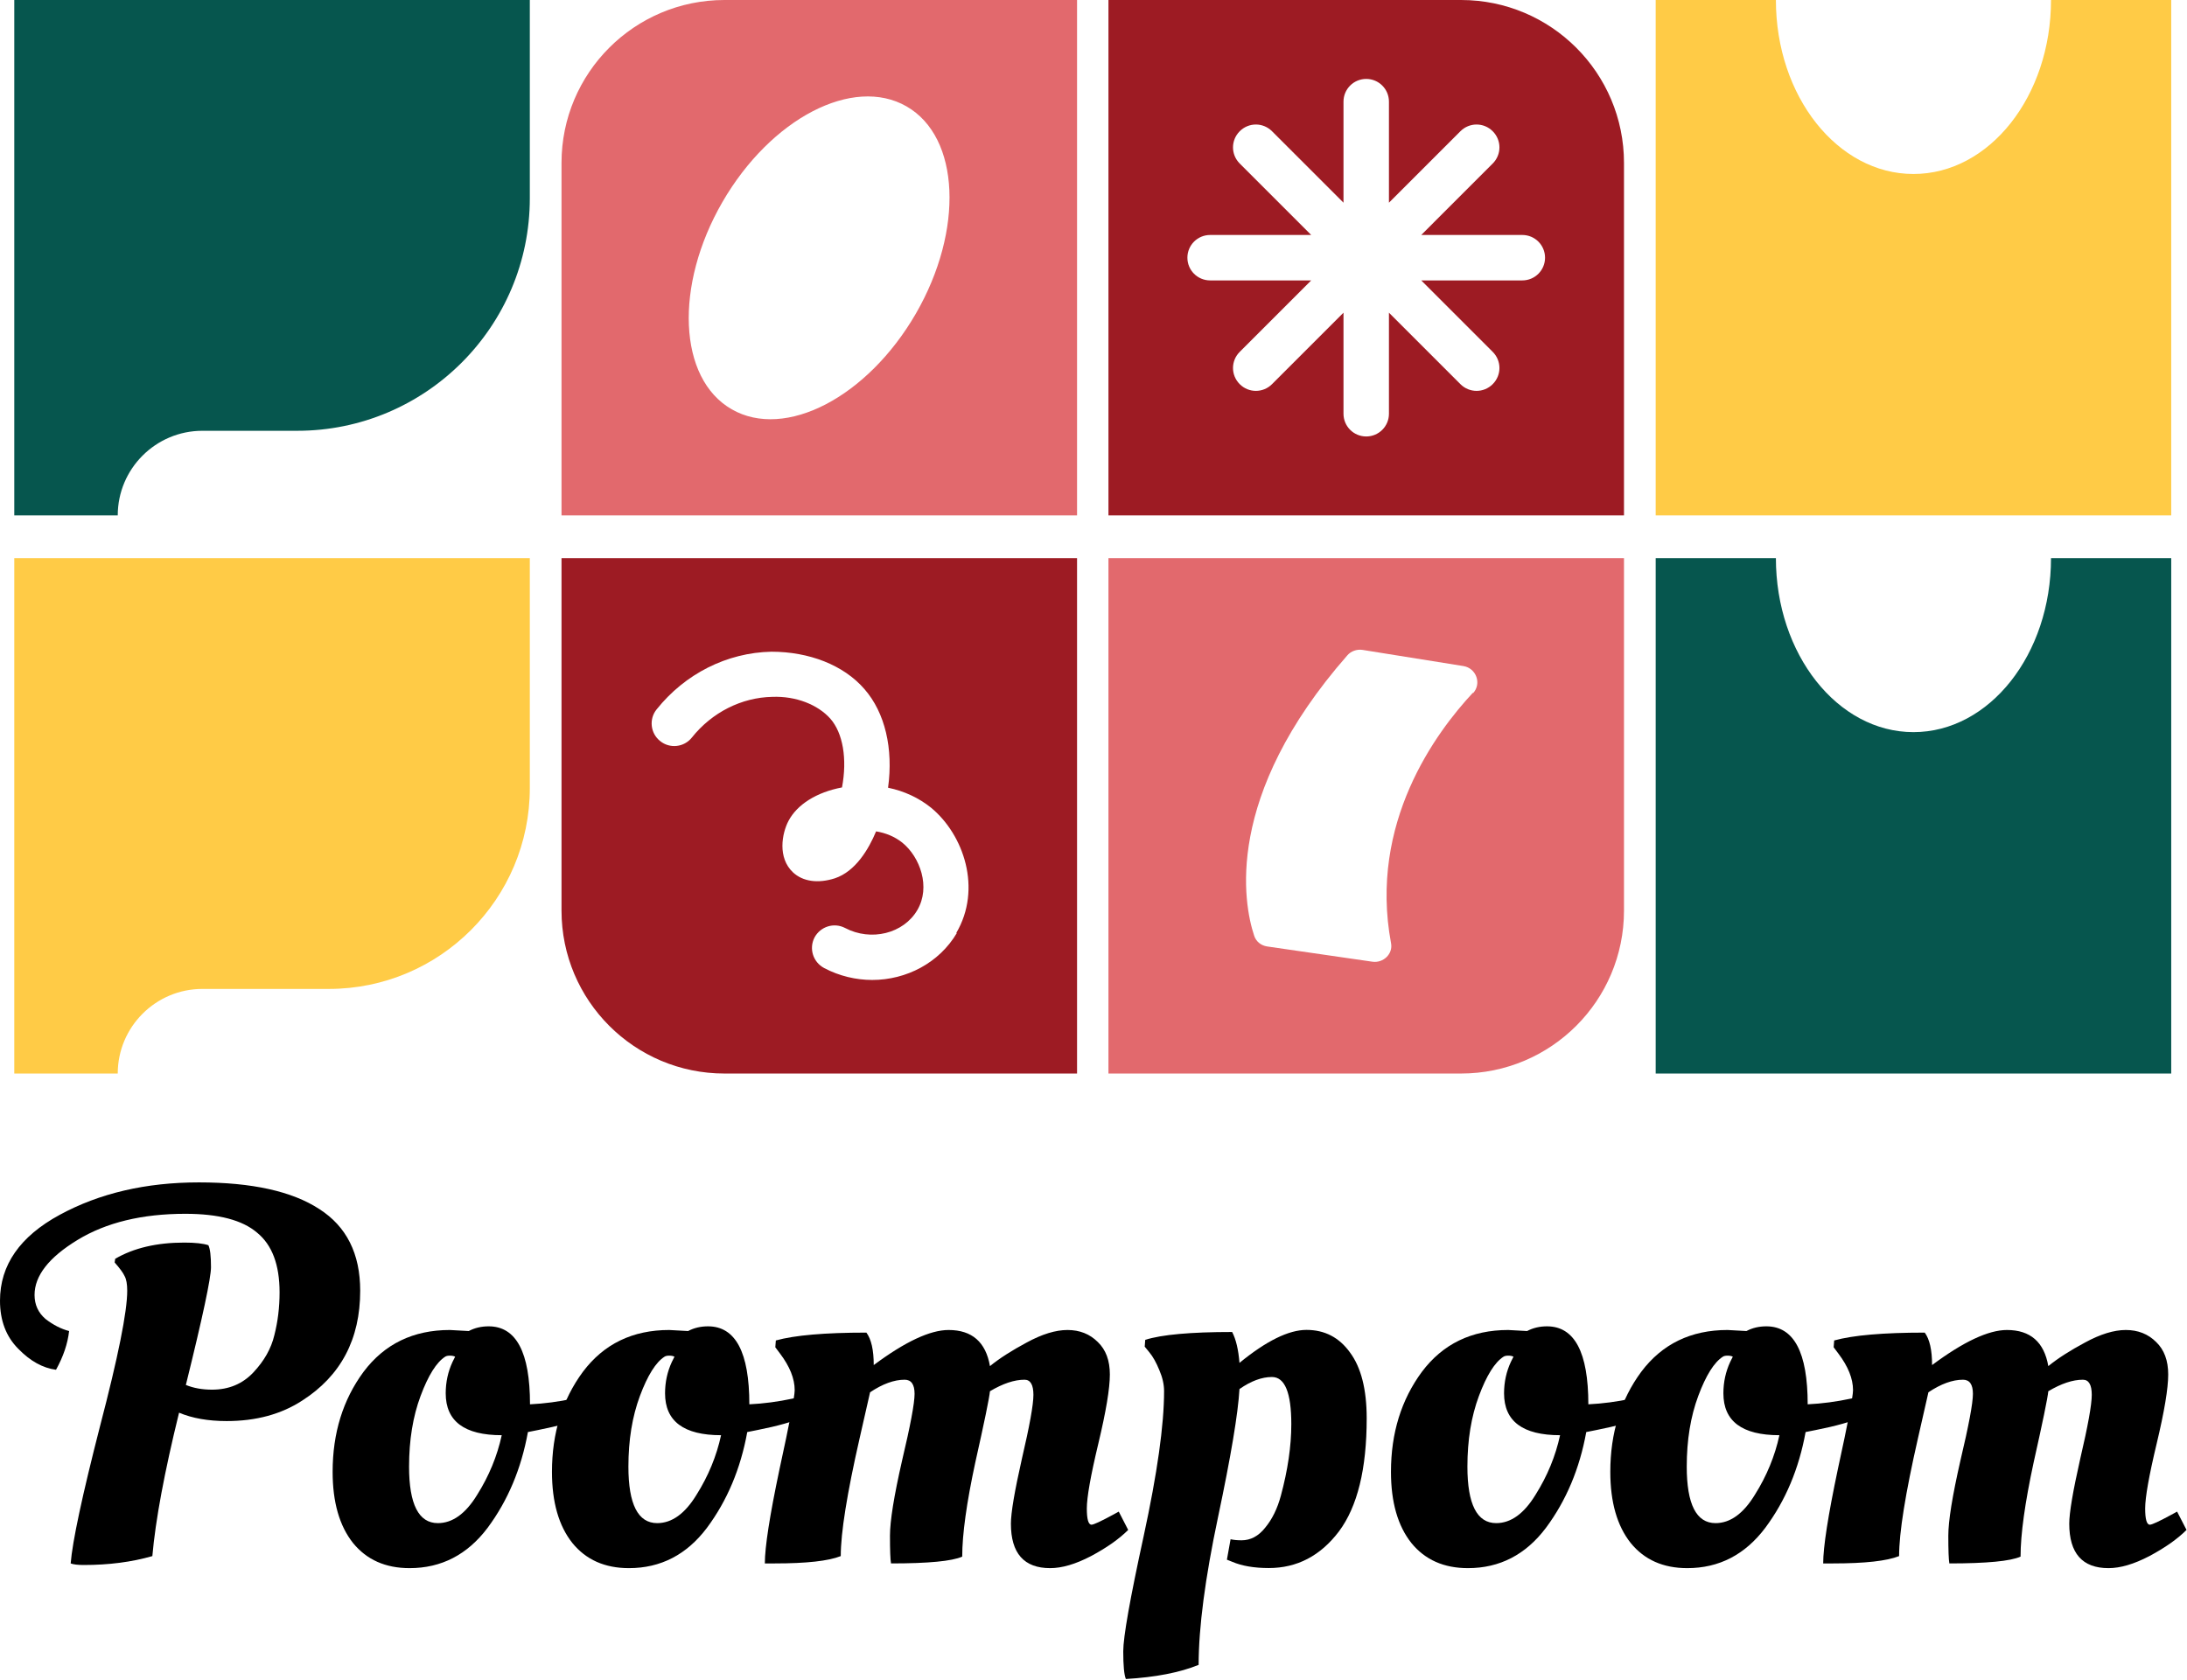
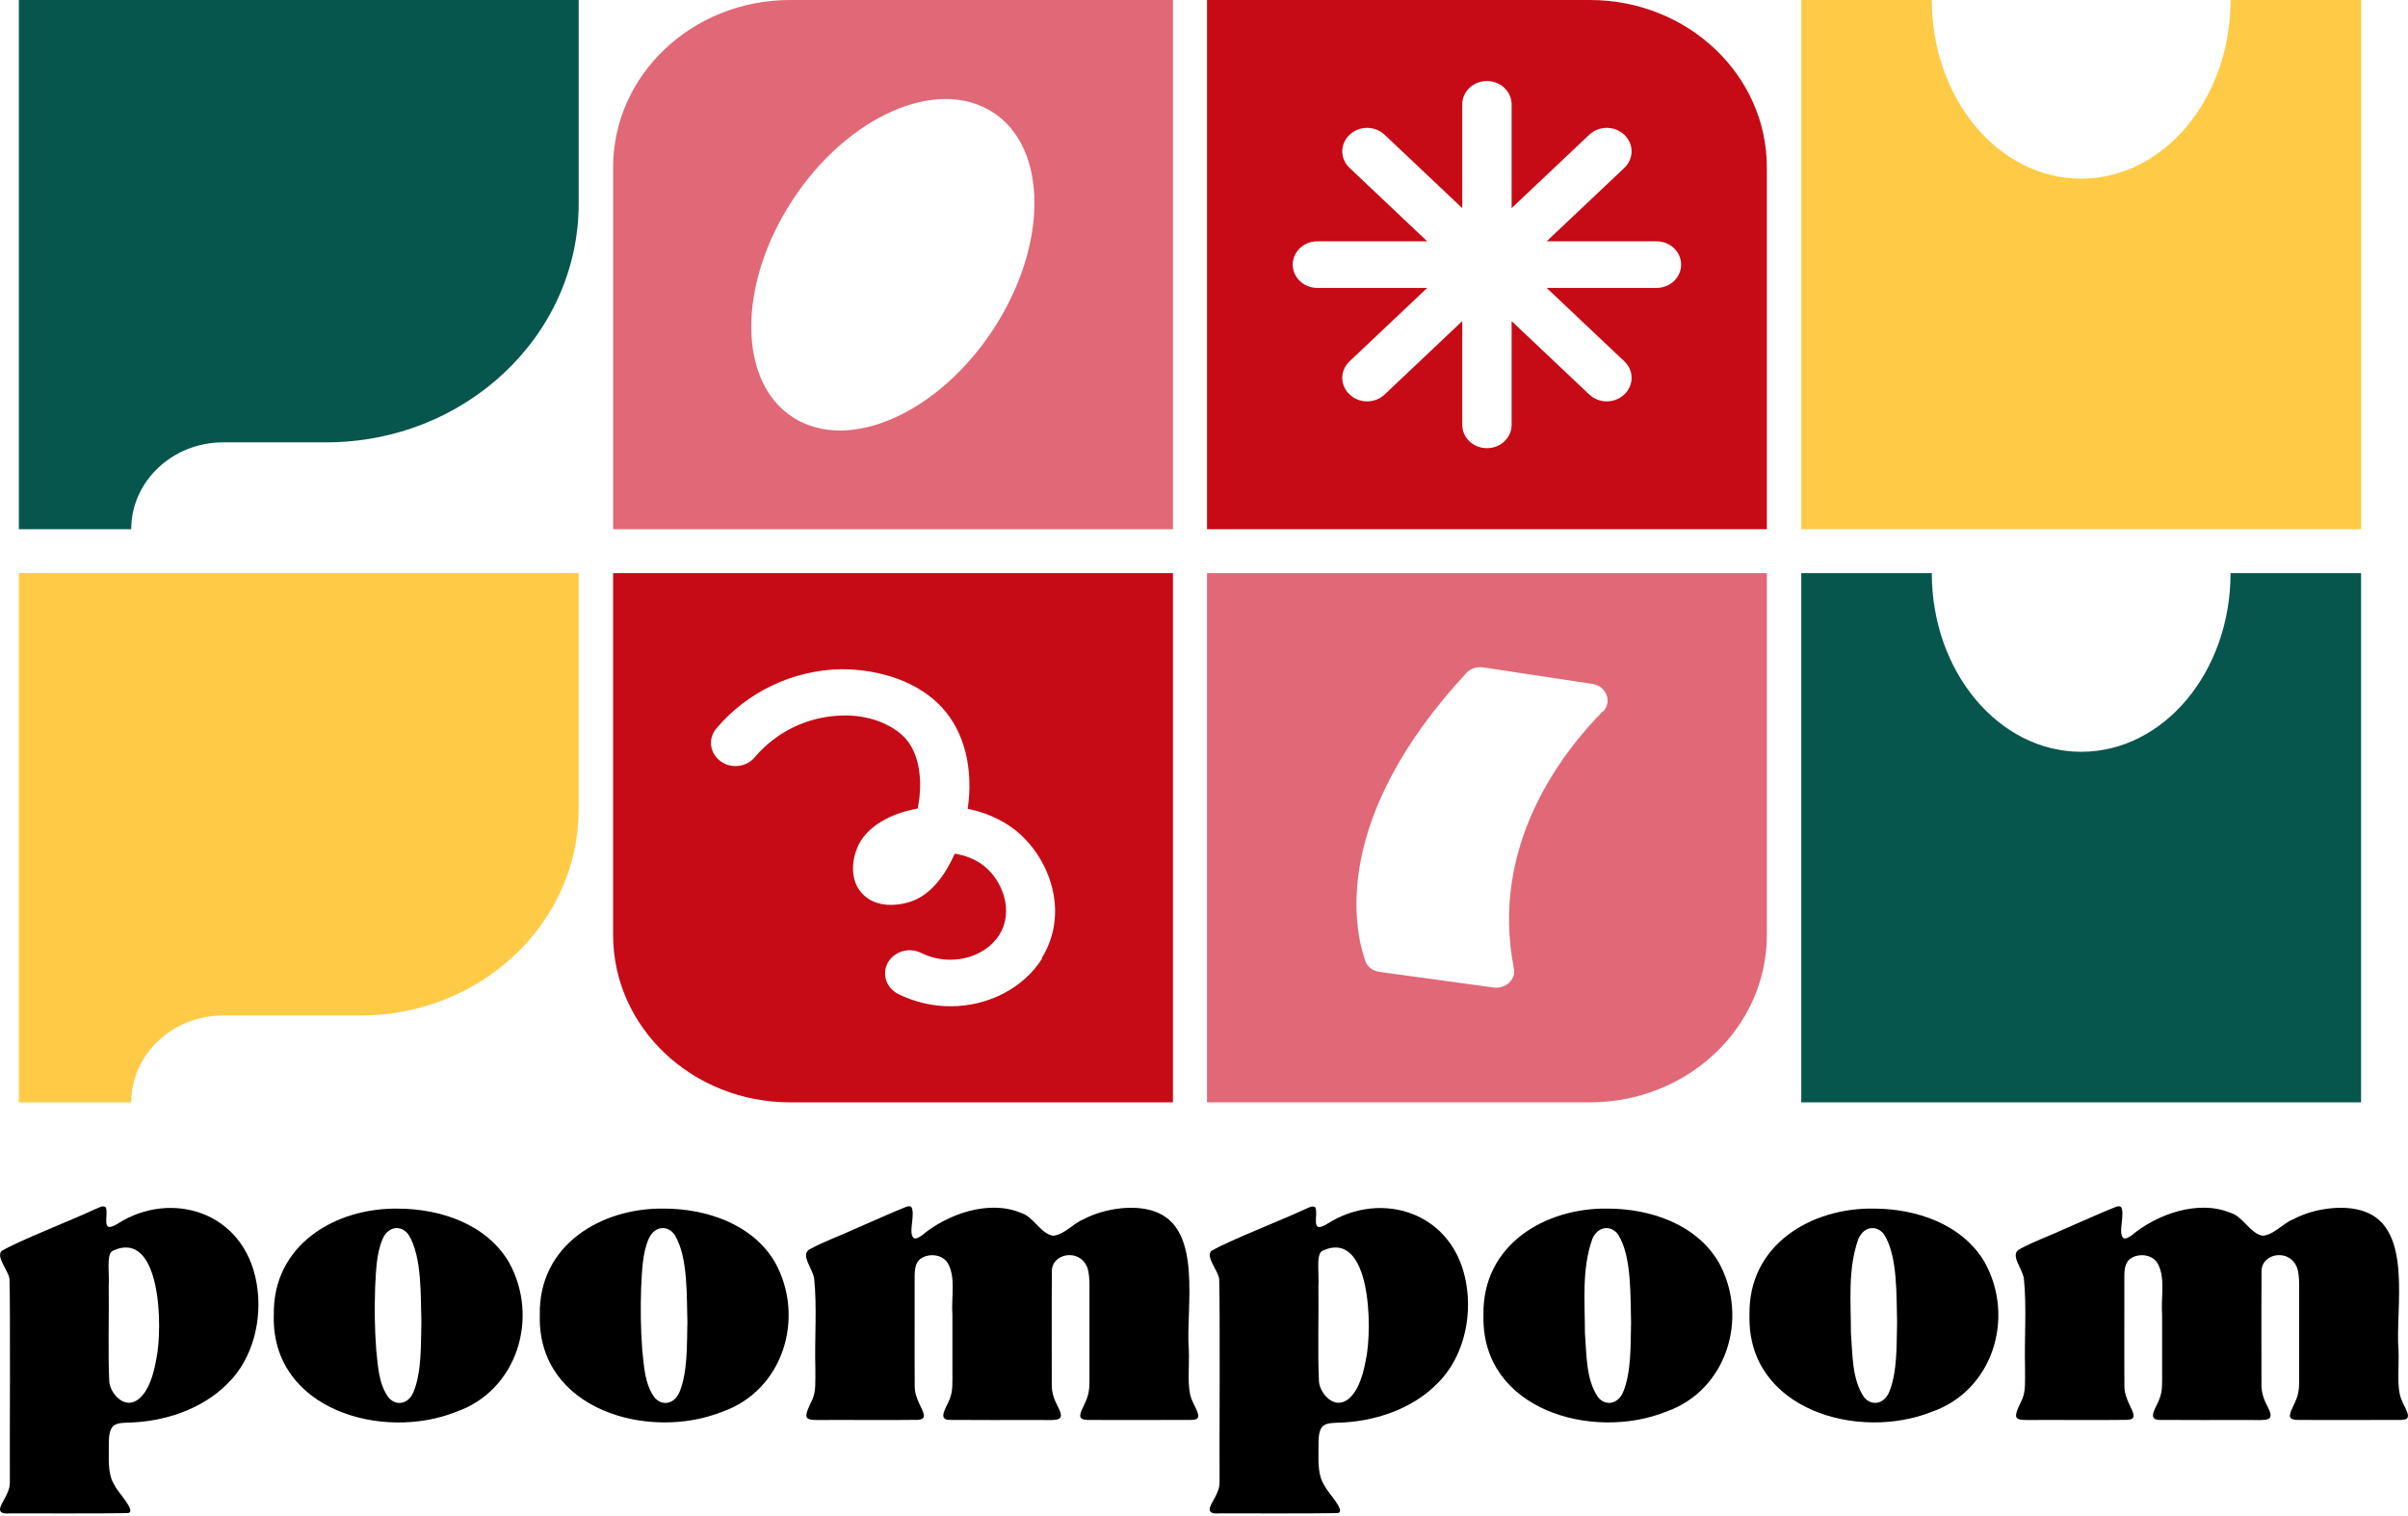
- <svg xmlns="http://www.w3.org/2000/svg" width="919" height="706" viewBox="0 0 919 706" fill="none">
-   <path d="M235.953 68.484V216.635H452.588V0H304.437C266.614 0 235.953 30.661 235.953 68.484ZM384.858 131.816C364.502 167 329.946 184.969 307.453 172.027C284.96 159.084 283.326 120.004 303.557 84.945C323.914 49.761 358.47 31.792 380.963 44.734C403.456 57.677 405.089 96.757 384.858 131.816Z" fill="#E2696D" />
-   <path d="M465.783 0V216.635H682.418V68.484C682.418 30.661 651.757 0 613.934 0H465.783ZM639.694 117.868H597.222L627.254 147.9C631.024 151.67 631.024 157.701 627.254 161.471C623.484 165.241 617.453 165.241 613.683 161.471L583.65 131.439V173.911C583.65 179.189 579.378 183.461 574.1 183.461C568.823 183.461 564.55 179.189 564.55 173.911V131.439L534.518 161.471C530.748 165.241 524.717 165.241 520.947 161.471C517.177 157.701 517.177 151.67 520.947 147.9L550.979 117.868H508.507C503.229 117.868 498.957 113.595 498.957 108.318C498.957 103.04 503.229 98.768 508.507 98.768H550.979L520.947 68.735C517.177 64.966 517.177 58.934 520.947 55.164C524.717 51.394 530.748 51.394 534.518 55.164L564.55 85.197V42.724C564.55 37.446 568.823 33.174 574.1 33.174C579.378 33.174 583.65 37.446 583.65 42.724V85.197L613.683 55.164C617.453 51.394 623.484 51.394 627.254 55.164C631.024 58.934 631.024 64.966 627.254 68.735L597.222 98.768H639.694C644.972 98.768 649.244 103.04 649.244 108.318C649.244 113.595 644.972 117.868 639.694 117.868Z" fill="#9D1B23" />
-   <path d="M235.953 234.604V382.755C235.953 420.578 266.614 451.239 304.437 451.239H452.588V234.604H235.953ZM402.074 392.179C394.66 404.745 380.837 411.908 366.512 411.908C359.727 411.908 352.69 410.274 346.281 406.881C341.632 404.368 339.873 398.714 342.26 394.064C344.773 389.415 350.428 387.656 355.077 390.043C366.01 395.823 379.706 392.431 385.487 382.504C391.141 372.828 386.618 360.262 379.204 354.23C375.937 351.592 372.041 350.084 368.146 349.455C365.004 356.995 359.475 366.294 350.805 369.184C343.768 371.446 337.36 370.566 333.213 366.671C326.679 360.513 328.563 350.335 331.328 345.057C334.972 338.146 343.14 332.994 353.821 330.984C356.083 318.92 354.198 308.114 348.92 302.082C343.642 296.176 334.469 292.532 324.542 292.909C311.6 293.16 299.159 299.443 290.74 309.999C287.473 314.145 281.441 314.774 277.42 311.507C273.274 308.239 272.645 302.208 275.913 298.187C287.85 283.233 305.442 274.312 324.165 273.935C339.873 273.935 354.449 279.464 363.245 289.642C371.916 299.569 375.434 314.648 373.172 331.109C379.958 332.492 386.115 335.382 391.267 339.528C404.964 350.838 412.755 373.582 401.822 392.179H402.074Z" fill="#9D1B23" />
-   <path d="M465.783 234.604V451.239H613.934C651.757 451.239 682.418 420.578 682.418 382.755V234.604H465.783ZM618.96 291.15C603.379 307.862 575.106 345.937 584.53 396.452C585.41 400.975 581.263 404.871 576.739 404.242L532.507 397.834C529.869 397.457 527.732 395.698 526.978 393.185C522.58 379.865 514.036 334.879 566.184 275.443C567.692 273.683 570.205 272.804 572.592 273.181L614.939 279.966C620.343 280.846 622.73 287.38 618.96 291.401V291.15Z" fill="#E2696D" />
-   <path d="M861.856 0C861.856 40.462 835.971 73.133 804.054 73.133C772.136 73.133 746.251 40.462 746.251 0H695.736V216.635H912.371V0H861.856Z" fill="#FFCB46" />
-   <path d="M861.856 234.604C861.856 275.066 835.971 307.737 804.054 307.737C772.136 307.737 746.251 274.94 746.251 234.604H695.736V451.239H912.371V234.604H861.856Z" fill="#06564E" />
-   <path d="M222.635 0H6V216.635H49.478C49.478 197.033 65.436 181.074 85.039 181.074H124.873C178.78 181.074 222.635 137.345 222.635 83.312V0Z" fill="#06564E" />
-   <path d="M6 234.604V451.239H49.478C49.478 431.636 65.436 415.677 85.039 415.677H138.193C184.812 415.677 222.635 377.854 222.635 331.235V234.604H6Z" fill="#FFCB46" />
-   <path d="M770.301 657.16H766.121C766.121 650.267 768.174 637.067 772.281 617.56C776.534 598.053 778.661 586.98 778.661 584.34C778.661 579.5 776.607 574.367 772.501 568.94L770.521 566.3L770.741 563.44C778.661 561.24 791.347 560.14 808.801 560.14C810.854 562.927 811.881 567.473 811.881 573.78C825.081 563.953 835.567 559.04 843.341 559.04C853.167 559.04 858.961 564.1 860.721 574.22C864.681 570.993 869.814 567.693 876.121 564.32C882.574 560.8 888.294 559.04 893.281 559.04C898.414 559.04 902.667 560.727 906.041 564.1C909.414 567.327 911.101 571.873 911.101 577.74C911.101 583.607 909.487 593.287 906.261 606.78C903.034 620.273 901.421 629.367 901.421 634.06C901.421 638.607 902.081 640.88 903.401 640.88C904.281 640.88 907.287 639.487 912.421 636.7L914.841 635.38L918.801 643.08C914.987 646.893 909.781 650.56 903.181 654.08C896.727 657.453 891.007 659.14 886.021 659.14C875.021 659.14 869.521 652.907 869.521 640.44C869.521 635.893 871.061 626.8 874.141 613.16C877.367 599.373 878.981 590.427 878.981 586.32C878.981 582.067 877.734 579.94 875.241 579.94C870.987 579.94 866.147 581.553 860.721 584.78C860.427 587.713 858.374 597.687 854.561 614.7C850.894 631.713 849.061 644.913 849.061 654.3C844.807 656.207 834.834 657.16 819.141 657.16C818.847 655.547 818.701 651.66 818.701 645.5C818.701 639.34 820.387 628.853 823.761 614.04C827.281 599.227 829.041 589.84 829.041 585.88C829.041 581.92 827.647 579.94 824.861 579.94C820.461 579.94 815.621 581.7 810.341 585.22C810.047 586.54 808.581 592.993 805.941 604.58C800.661 627.753 798.021 644.253 798.021 654.08C792.887 656.133 783.647 657.16 770.301 657.16Z" fill="black" />
-   <path d="M709.008 659.14C698.888 659.14 690.968 655.62 685.248 648.58C679.528 641.393 676.668 631.42 676.668 618.66C676.668 602.38 680.995 588.373 689.648 576.64C698.448 564.907 710.548 559.04 725.948 559.04L733.868 559.48C736.362 558.16 739.148 557.5 742.228 557.5C753.815 557.5 759.608 568.427 759.608 590.28C765.622 589.987 771.708 589.18 777.868 587.86L781.388 586.98L782.708 595.56C777.868 597.613 771.342 599.447 763.128 601.06L758.728 601.94C755.942 617.34 750.295 630.76 741.788 642.2C733.282 653.493 722.355 659.14 709.008 659.14ZM720.888 640.22C727.048 640.22 732.548 636.26 737.388 628.34C742.375 620.42 745.822 612.06 747.728 603.26C732.035 603.26 724.188 597.393 724.188 585.66C724.188 580.967 725.142 576.567 727.048 572.46L728.148 570.26C727.562 569.967 726.828 569.82 725.948 569.82C725.068 569.82 724.408 569.967 723.968 570.26C720.302 572.607 716.855 578.107 713.628 586.76C710.402 595.413 708.788 605.313 708.788 616.46C708.788 632.3 712.822 640.22 720.888 640.22Z" fill="black" />
-   <path d="M616.841 659.14C606.721 659.14 598.801 655.62 593.081 648.58C587.361 641.393 584.5 631.42 584.5 618.66C584.5 602.38 588.827 588.373 597.48 576.64C606.28 564.907 618.381 559.04 633.781 559.04L641.701 559.48C644.194 558.16 646.98 557.5 650.06 557.5C661.647 557.5 667.44 568.427 667.44 590.28C673.454 589.987 679.541 589.18 685.701 587.86L689.221 586.98L690.54 595.56C685.7 597.613 679.174 599.447 670.961 601.06L666.56 601.94C663.774 617.34 658.127 630.76 649.62 642.2C641.114 653.493 630.187 659.14 616.841 659.14ZM628.721 640.22C634.881 640.22 640.381 636.26 645.221 628.34C650.207 620.42 653.654 612.06 655.56 603.26C639.867 603.26 632.021 597.393 632.021 585.66C632.021 580.967 632.974 576.567 634.88 572.46L635.98 570.26C635.394 569.967 634.661 569.82 633.781 569.82C632.901 569.82 632.24 569.967 631.8 570.26C628.134 572.607 624.687 578.107 621.461 586.76C618.234 595.413 616.62 605.313 616.62 616.46C616.62 632.3 620.654 640.22 628.721 640.22Z" fill="black" />
-   <path d="M473.1 705.74C472.367 703.98 472 700.093 472 694.08C472 688.067 474.86 671.933 480.58 645.68C486.3 619.28 489.16 598.967 489.16 584.74C489.16 581.953 488.5 579.02 487.18 575.94C485.86 572.713 484.467 570.22 483 568.46L481.02 566.04L481.24 563.18C488.133 560.98 500.307 559.88 517.76 559.88C519.373 562.96 520.4 567.287 520.84 572.86C532.133 563.62 541.52 559 549 559C556.627 559 562.713 562.153 567.26 568.46C571.953 574.767 574.3 584.007 574.3 596.18C574.3 617.447 570.413 633.287 562.64 643.7C554.867 653.967 545.04 659.1 533.16 659.1C527 659.1 521.867 658.22 517.76 656.46L515.56 655.58L517.1 647C518.42 647.293 519.96 647.44 521.72 647.44C525.533 647.44 528.833 645.68 531.62 642.16C534.553 638.64 536.753 634.167 538.22 628.74C541.153 617.887 542.62 607.84 542.62 598.6C542.62 585.4 539.907 578.8 534.48 578.8C530.227 578.8 525.68 580.487 520.84 583.86C520.253 594.127 517.247 612.093 511.82 637.76C506.393 663.427 503.68 684.107 503.68 699.8C495.76 703.027 485.567 705.007 473.1 705.74Z" fill="black" />
-   <path d="M325.574 657.16H321.394C321.394 650.267 323.447 637.067 327.554 617.56C331.807 598.053 333.934 586.98 333.934 584.34C333.934 579.5 331.881 574.367 327.774 568.94L325.794 566.3L326.014 563.44C333.934 561.24 346.621 560.14 364.074 560.14C366.127 562.927 367.154 567.473 367.154 573.78C380.354 563.953 390.841 559.04 398.614 559.04C408.441 559.04 414.234 564.1 415.994 574.22C419.954 570.993 425.087 567.693 431.394 564.32C437.847 560.8 443.567 559.04 448.554 559.04C453.687 559.04 457.941 560.727 461.314 564.1C464.687 567.327 466.374 571.873 466.374 577.74C466.374 583.607 464.761 593.287 461.534 606.78C458.307 620.273 456.694 629.367 456.694 634.06C456.694 638.607 457.354 640.88 458.674 640.88C459.554 640.88 462.561 639.487 467.694 636.7L470.114 635.38L474.074 643.08C470.261 646.893 465.054 650.56 458.454 654.08C452.001 657.453 446.281 659.14 441.294 659.14C430.294 659.14 424.794 652.907 424.794 640.44C424.794 635.893 426.334 626.8 429.414 613.16C432.641 599.373 434.254 590.427 434.254 586.32C434.254 582.067 433.007 579.94 430.514 579.94C426.261 579.94 421.421 581.553 415.994 584.78C415.701 587.713 413.647 597.687 409.834 614.7C406.167 631.713 404.334 644.913 404.334 654.3C400.081 656.207 390.107 657.16 374.414 657.16C374.121 655.547 373.974 651.66 373.974 645.5C373.974 639.34 375.661 628.853 379.034 614.04C382.554 599.227 384.314 589.84 384.314 585.88C384.314 581.92 382.921 579.94 380.134 579.94C375.734 579.94 370.894 581.7 365.614 585.22C365.321 586.54 363.854 592.993 361.214 604.58C355.934 627.753 353.294 644.253 353.294 654.08C348.161 656.133 338.921 657.16 325.574 657.16Z" fill="black" />
-   <path d="M264.282 659.14C254.162 659.14 246.242 655.62 240.522 648.58C234.802 641.393 231.942 631.42 231.942 618.66C231.942 602.38 236.269 588.373 244.922 576.64C253.722 564.907 265.822 559.04 281.222 559.04L289.142 559.48C291.635 558.16 294.422 557.5 297.502 557.5C309.089 557.5 314.882 568.427 314.882 590.28C320.895 589.987 326.982 589.18 333.142 587.86L336.662 586.98L337.982 595.56C333.142 597.613 326.615 599.447 318.402 601.06L314.002 601.94C311.215 617.34 305.569 630.76 297.062 642.2C288.555 653.493 277.629 659.14 264.282 659.14ZM276.162 640.22C282.322 640.22 287.822 636.26 292.662 628.34C297.649 620.42 301.095 612.06 303.002 603.26C287.309 603.26 279.462 597.393 279.462 585.66C279.462 580.967 280.415 576.567 282.322 572.46L283.422 570.26C282.835 569.967 282.102 569.82 281.222 569.82C280.342 569.82 279.682 569.967 279.242 570.26C275.575 572.607 272.129 578.107 268.902 586.76C265.675 595.413 264.062 605.313 264.062 616.46C264.062 632.3 268.095 640.22 276.162 640.22Z" fill="black" />
-   <path d="M172.114 659.14C161.994 659.14 154.074 655.62 148.354 648.58C142.634 641.393 139.774 631.42 139.774 618.66C139.774 602.38 144.101 588.373 152.754 576.64C161.554 564.907 173.654 559.04 189.054 559.04L196.974 559.48C199.467 558.16 202.254 557.5 205.334 557.5C216.921 557.5 222.714 568.427 222.714 590.28C228.727 589.987 234.814 589.18 240.974 587.86L244.494 586.98L245.814 595.56C240.974 597.613 234.447 599.447 226.234 601.06L221.834 601.94C219.047 617.34 213.401 630.76 204.894 642.2C196.387 653.493 185.461 659.14 172.114 659.14ZM183.994 640.22C190.154 640.22 195.654 636.26 200.494 628.34C205.481 620.42 208.927 612.06 210.834 603.26C195.141 603.26 187.294 597.393 187.294 585.66C187.294 580.967 188.247 576.567 190.154 572.46L191.254 570.26C190.667 569.967 189.934 569.82 189.054 569.82C188.174 569.82 187.514 569.967 187.074 570.26C183.407 572.607 179.961 578.107 176.734 586.76C173.507 595.413 171.894 605.313 171.894 616.46C171.894 632.3 175.927 640.22 183.994 640.22Z" fill="black" />
-   <path d="M53.46 542.54C53.46 539.753 53.093 537.7 52.36 536.38C51.773 535.06 50.38 533.153 48.18 530.66L48.4 529.12C56.173 524.573 65.853 522.3 77.44 522.3C81.987 522.3 85.36 522.667 87.56 523.4C88.293 524.867 88.66 527.947 88.66 532.64C88.66 537.187 85.14 553.687 78.1 582.14C81.327 583.46 84.993 584.12 89.1 584.12C96.14 584.12 101.933 581.7 106.48 576.86C111.027 572.02 113.96 566.813 115.28 561.24C116.747 555.52 117.48 549.507 117.48 543.2C117.48 531.613 114.327 523.253 108.02 518.12C101.86 512.84 91.813 510.2 77.88 510.2C59.693 510.2 44.587 513.867 32.56 521.2C20.533 528.533 14.52 536.233 14.52 544.3C14.52 548.407 16.06 551.78 19.14 554.42C22.367 556.913 25.667 558.6 29.04 559.48C28.453 564.76 26.62 570.187 23.54 575.76C17.967 575.027 12.687 572.093 7.7 566.96C2.567 561.827 0 555.08 0 546.72C0 531.76 8.36 519.733 25.08 510.64C41.8 501.547 61.307 497 83.6 497C105.893 497 122.76 500.74 134.2 508.22C145.64 515.553 151.36 526.993 151.36 542.54C151.36 562.927 143.22 578.327 126.94 588.74C118.14 594.46 107.58 597.32 95.26 597.32C87.487 597.32 80.813 596.147 75.24 593.8C69.08 618.88 65.34 638.973 64.02 654.08C55.367 656.573 45.76 657.82 35.2 657.82C32.707 657.82 30.873 657.6 29.7 657.16C30.433 647.92 34.54 628.707 42.02 599.52C49.647 570.333 53.46 551.34 53.46 542.54Z" fill="black" />
+ <svg xmlns="http://www.w3.org/2000/svg" width="1039" height="654" viewBox="0 0 1039 654" fill="none">
+   <path d="M264.544 72.191V228.361H506.095V0H340.904C298.731 0 264.544 32.32 264.544 72.191ZM430.575 138.951C407.877 176.039 369.347 194.981 344.267 181.338C319.187 167.694 317.366 126.499 339.923 89.543C362.621 52.454 401.152 33.512 426.232 47.156C451.312 60.799 453.133 101.994 430.575 138.951Z" fill="#E16877" />
+   <path d="M520.806 0V228.361H762.357V72.191C762.357 32.32 728.17 0 685.997 0H520.806ZM714.719 124.247H667.362L700.848 155.905C705.052 159.879 705.052 166.237 700.848 170.211C696.645 174.185 689.92 174.185 685.716 170.211L652.23 138.553V183.325C652.23 188.888 647.466 193.392 641.582 193.392C635.697 193.392 630.933 188.888 630.933 183.325V138.553L597.447 170.211C593.243 174.185 586.518 174.185 582.315 170.211C578.111 166.237 578.111 159.879 582.315 155.905L615.801 124.247H568.444C562.559 124.247 557.795 119.744 557.795 114.181C557.795 108.617 562.559 104.114 568.444 104.114H615.801L582.315 72.456C578.111 68.482 578.111 62.124 582.315 58.15C586.518 54.176 593.243 54.176 597.447 58.15L630.933 89.808V45.036C630.933 39.473 635.697 34.969 641.582 34.969C647.466 34.969 652.23 39.473 652.23 45.036V89.808L685.716 58.15C689.92 54.176 696.645 54.176 700.848 58.15C705.052 62.124 705.052 68.482 700.848 72.456L667.362 104.114H714.719C720.604 104.114 725.368 108.617 725.368 114.181C725.368 119.744 720.604 124.247 714.719 124.247Z" fill="#C60B16" />
+   <path d="M264.544 247.302V403.472C264.544 443.343 298.731 475.663 340.904 475.663H506.095V247.302H264.544ZM449.77 413.407C441.504 426.653 426.092 434.203 410.119 434.203C402.553 434.203 394.707 432.481 387.561 428.904C382.377 426.255 380.416 420.295 383.078 415.394C385.88 410.492 392.185 408.638 397.369 411.155C409.559 417.248 424.831 413.672 431.276 403.207C437.581 393.008 432.537 379.762 424.27 373.404C420.627 370.622 416.284 369.032 411.94 368.37C408.438 376.318 402.273 386.12 392.605 389.166C384.759 391.551 377.613 390.623 372.99 386.517C365.704 380.027 367.806 369.297 370.888 363.734C374.951 356.449 384.058 351.018 395.968 348.899C398.49 336.182 396.388 324.791 390.503 318.433C384.619 312.207 374.391 308.366 363.322 308.763C348.891 309.028 335.02 315.651 325.632 326.778C321.989 331.149 315.264 331.811 310.78 328.367C306.157 324.923 305.456 318.565 309.099 314.327C322.41 298.564 342.025 289.159 362.902 288.762C380.415 288.762 396.668 294.59 406.476 305.319C416.144 315.784 420.067 331.679 417.545 349.031C425.111 350.488 431.976 353.535 437.721 357.906C452.993 369.827 461.68 393.803 449.49 413.407H449.77Z" fill="#C60B16" />
+   <path d="M520.806 247.302V475.663H685.997C728.17 475.663 762.357 443.343 762.357 403.472V247.302H520.806ZM691.601 306.909C674.227 324.526 642.702 364.661 653.211 417.91C654.192 422.679 649.568 426.785 644.524 426.123L595.205 419.367C592.263 418.97 589.881 417.115 589.04 414.466C584.136 400.426 574.609 353.005 632.755 290.351C634.436 288.497 637.238 287.57 639.9 287.967L687.118 295.12C693.142 296.047 695.804 302.935 691.601 307.174V306.909Z" fill="#E16877" />
+   <path d="M962.433 0C962.433 42.652 933.571 77.092 897.983 77.092C862.394 77.092 833.532 42.652 833.532 0H777.207V228.361H1018.76V0H962.433Z" fill="#FFCB46" />
+   <path d="M962.433 247.302C962.433 289.954 933.571 324.393 897.983 324.393C862.394 324.393 833.532 289.821 833.532 247.302H777.207V475.663H1018.76V247.302H962.433Z" fill="#06564E" />
+   <path d="M249.694 0H8.143V228.361H56.621C56.621 207.697 74.415 190.875 96.272 190.875H140.688C200.795 190.875 249.694 144.779 249.694 87.821V0Z" fill="#06564E" />
+   <path d="M8.143 247.302V475.663H56.621C56.621 454.999 74.415 438.177 96.272 438.177H155.539C207.52 438.177 249.694 398.306 249.694 349.164V247.302H8.143Z" fill="#FFCB46" />
+   <path d="M48.962 615.229C46.472 617.58 47.077 622.33 46.938 625.73C46.891 631.434 46.751 636.999 49.59 641.097C50.335 643.356 59.458 652.576 55.06 652.902C43.33 653.158 14.542 652.972 4.395 653.019C-3.82 653.717 1.696 648.245 3.325 643.915C4.046 642.238 4.232 641.12 4.256 639.444C4.139 625.148 4.535 565.494 4.093 551.896C3.697 548.31 -1.888 542.326 0.718 539.788C8.305 535.271 30.321 526.796 40.817 521.86C42.469 521.301 44.075 519.974 45.564 520.859C47.147 524.025 42.958 533.013 51.033 527.867C73.817 513.454 105.445 522.651 110.751 553.875C113.381 569.15 109.192 586.31 98.207 596.997C87.059 608.313 70.443 613.529 55.222 613.855C53.198 613.971 50.777 613.925 49.242 615.066L49.032 615.229H48.962ZM48.38 539.905C45.82 541.558 47.287 550.243 46.914 554.69C47.077 567.147 46.565 584.727 47.147 596.182C47.566 600.886 52.686 607.149 58.038 604.774C62.507 602.795 65.788 596.252 67.464 586.31C70.257 573.317 69.675 529.893 48.567 539.742L48.357 539.905H48.38Z" fill="black" />
+   <path d="M118.152 567.357C117.593 537.088 144.822 521.069 171.772 521.534C189.947 521.558 209.939 528.17 219.62 544.702C232.862 568.591 223.134 600.071 196.836 609.199C165.116 621.888 117.337 608.36 118.128 567.916V567.381L118.152 567.357ZM181.825 570.827C181.453 559.813 182.221 542.327 176.31 532.827C173.354 528.589 167.676 528.845 165.139 534.503C162.346 540.883 162.253 548.66 161.857 555.552C161.578 565.378 161.625 572.48 162.323 582.352C163.114 589.593 163.347 597.021 167.559 602.912C170.585 606.684 175.961 606.218 178.358 600.793C181.965 592.131 181.569 580.35 181.802 571.222V570.85L181.825 570.827Z" fill="black" />
+   <path d="M232.909 567.357C232.35 537.088 259.602 521.068 286.552 521.511C304.728 521.534 324.719 528.147 334.4 544.678C347.642 568.568 337.914 600.048 311.616 609.175C279.896 621.865 232.117 608.337 232.909 567.893V567.357ZM296.606 570.826C296.233 559.813 297.001 542.327 291.09 532.827C288.134 528.589 282.456 528.845 279.919 534.503C277.126 540.883 277.033 548.66 276.638 555.552C276.358 565.378 276.405 572.48 277.103 582.352C277.894 589.593 278.127 597.021 282.34 602.912C285.365 606.684 290.741 606.218 293.138 600.793C296.745 592.131 296.35 580.35 296.582 571.222V570.85L296.606 570.826Z" fill="black" />
+   <path d="M517.02 610.968C517.02 612.505 515.437 612.621 514.041 612.691C505.477 612.784 480.645 612.714 470.428 612.714C469.172 612.714 467.38 612.691 466.588 612.039C464.913 610.619 467.915 606.707 469.148 602.935C470.103 600.211 470.079 597.626 470.079 594.692C470.079 586.566 470.079 573.271 470.079 563.864C469.986 556.646 470.382 552.385 469.544 548.311C469.079 546.238 467.985 544.352 466.239 543.095C461.329 539.532 453.323 542.536 453.858 549.149C453.742 559.533 453.812 587.335 453.812 597.3C453.742 600.676 454.766 603.727 456.302 606.684C460.049 613.646 456.302 612.714 448.18 612.737C437.684 612.737 417.995 612.784 410.176 612.691C403.799 612.9 408.896 606.66 409.803 603.587C411.176 600.141 410.944 597.137 410.944 591.2C410.944 583.446 410.944 575.297 410.944 567.543C410.362 559.277 412.596 551.012 408.756 544.725C406.429 541.465 401.658 540.79 398.214 542.536C395.095 544.096 394.56 547.03 394.653 552.106V564.679C394.653 577.09 394.606 591.759 394.676 598.022C394.606 601.747 396.398 605.147 397.934 608.383C398.353 609.501 399.005 610.851 398.377 611.806C397.865 612.481 396.724 612.621 395.77 612.668C388.486 612.784 369.705 612.691 359.698 612.714C346.944 612.621 345.618 614.111 350.668 603.564C352.064 600.001 351.785 596.811 351.808 590.478C351.436 577.672 352.599 563.911 351.273 551.431C350.179 546.611 345.571 541.744 349.062 539.23C355.439 535.691 362.49 533.269 369.332 530.079C375.663 527.355 386.228 522.582 391.046 520.742C391.884 520.486 392.605 520.323 393.21 520.789C394.909 523.653 392.396 530.428 393.606 533.269C394.327 535.202 395.84 534.317 397.655 533.176C408.756 523.816 426.606 517.622 440.314 523.28C445.946 524.864 448.785 532.175 454.301 533.223C459.141 532.873 462.935 527.984 467.426 526.167C476.526 521.278 489.745 519.625 498.262 522.768C519.301 530.172 511.481 564.656 512.947 582.561C513.273 589.267 511.993 598.651 514.227 603.936C515.065 606.171 516.694 608.5 517.043 610.782V610.991L517.02 610.968Z" fill="black" />
+   <path d="M570.919 615.229C568.429 617.581 569.034 622.331 568.894 625.73C568.848 631.435 568.708 637 571.548 641.098C572.292 643.356 581.415 652.577 577.017 652.903C565.287 653.159 536.499 652.972 526.352 653.019C518.137 653.717 523.653 648.246 525.282 643.915C526.003 642.238 526.189 641.121 526.213 639.444C526.096 625.148 526.492 565.494 526.05 551.896C525.654 548.311 520.069 542.327 522.675 539.789C530.262 535.295 552.278 526.82 562.774 521.907C564.426 521.348 566.032 520.021 567.498 520.905C569.081 524.072 564.892 533.06 572.967 527.914C595.751 513.501 627.378 522.698 632.661 553.922C635.291 569.196 631.102 586.357 620.117 597.044C608.97 608.36 592.353 613.576 577.133 613.902C575.108 614.018 572.688 613.972 571.152 615.113L570.942 615.276L570.919 615.229ZM570.337 539.905C567.777 541.558 569.244 550.243 568.871 554.691C569.034 567.147 568.522 584.727 569.104 596.183C569.523 600.886 574.643 607.149 579.996 604.774C584.464 602.795 587.745 596.252 589.421 586.31C592.19 573.318 591.632 529.893 570.524 539.742L570.314 539.905H570.337Z" fill="black" />
+   <path d="M640.085 567.357C639.527 537.088 666.756 521.068 693.729 521.511C711.904 521.534 731.896 528.147 741.577 544.678C754.819 568.568 745.091 600.048 718.793 609.175C687.073 621.865 639.294 608.337 640.085 567.893V567.357ZM703.782 570.826C703.41 559.813 704.178 542.327 698.267 532.827C695.311 528.589 689.633 528.845 687.096 534.503C682.418 547.589 683.861 561.583 683.861 575.227C684.606 584.378 684.233 595.158 689.516 602.889C692.542 606.661 697.918 606.195 700.315 600.77C703.922 592.108 703.526 580.326 703.759 571.199V570.826H703.782Z" fill="black" />
+   <path d="M754.866 567.357C754.307 537.088 781.536 521.068 808.509 521.511C826.685 521.534 846.676 528.147 856.357 544.678C869.599 568.568 859.871 600.048 833.573 609.175C801.853 621.865 754.074 608.337 754.866 567.893V567.357ZM818.563 570.826C818.19 559.813 818.958 542.327 813.047 532.827C810.091 528.589 804.413 528.845 801.876 534.503C797.198 547.589 798.641 561.583 798.641 575.227C799.386 584.378 799.014 595.158 804.297 602.889C807.322 606.661 812.698 606.195 815.095 600.77C818.702 592.108 818.307 580.326 818.539 571.199V570.826H818.563Z" fill="black" />
+   <path d="M1038.98 610.968C1038.98 612.505 1037.39 612.621 1036 612.691C1027.43 612.784 1002.6 612.714 992.385 612.714C991.129 612.714 989.337 612.691 988.545 612.039C986.87 610.619 989.872 606.707 991.105 602.935C992.06 600.211 992.036 597.626 992.036 594.692C992.036 586.566 992.036 573.271 992.036 563.864C991.943 556.646 992.339 552.385 991.501 548.311C991.036 546.238 989.942 544.352 988.196 543.095C983.286 539.532 975.28 542.536 975.815 549.149C975.699 559.533 975.769 587.335 975.769 597.3C975.699 600.676 976.723 603.727 978.259 606.684C982.006 613.646 978.259 612.714 970.137 612.737C959.641 612.737 939.952 612.784 932.133 612.691C925.756 612.9 930.853 606.66 931.76 603.587C933.133 600.141 932.901 597.137 932.901 591.2C932.901 583.446 932.901 575.297 932.901 567.543C932.319 559.277 934.553 551.012 930.713 544.725C928.386 541.465 923.615 540.79 920.171 542.536C917.052 544.096 916.517 547.03 916.61 552.106V564.679C916.61 577.09 916.563 591.759 916.633 598.022C916.563 601.747 918.355 605.147 919.891 608.383C920.31 609.501 920.962 610.851 920.334 611.806C919.822 612.481 918.681 612.621 917.727 612.668C910.443 612.784 891.662 612.691 881.655 612.714C868.901 612.621 867.575 614.111 872.625 603.564C874.021 600.001 873.742 596.811 873.765 590.478C873.393 577.672 874.556 563.911 873.23 551.431C872.136 546.611 867.528 541.744 871.019 539.23C877.396 535.691 884.447 533.269 891.289 530.079C897.62 527.355 908.185 522.582 913.003 520.742C913.841 520.486 914.562 520.323 915.167 520.789C916.866 523.653 914.353 530.428 915.563 533.269C916.284 535.202 917.797 534.317 919.612 533.176C930.713 523.816 948.563 517.622 962.271 523.28C967.903 524.864 970.742 532.175 976.258 533.223C981.098 532.873 984.892 527.984 989.383 526.167C998.483 521.278 1011.7 519.625 1020.22 522.768C1041.26 530.172 1033.44 564.656 1034.9 582.561C1035.23 589.267 1033.95 598.651 1036.18 603.936C1037.02 606.171 1038.65 608.5 1039 610.782V610.991L1038.98 610.968Z" fill="black" />
</svg>
